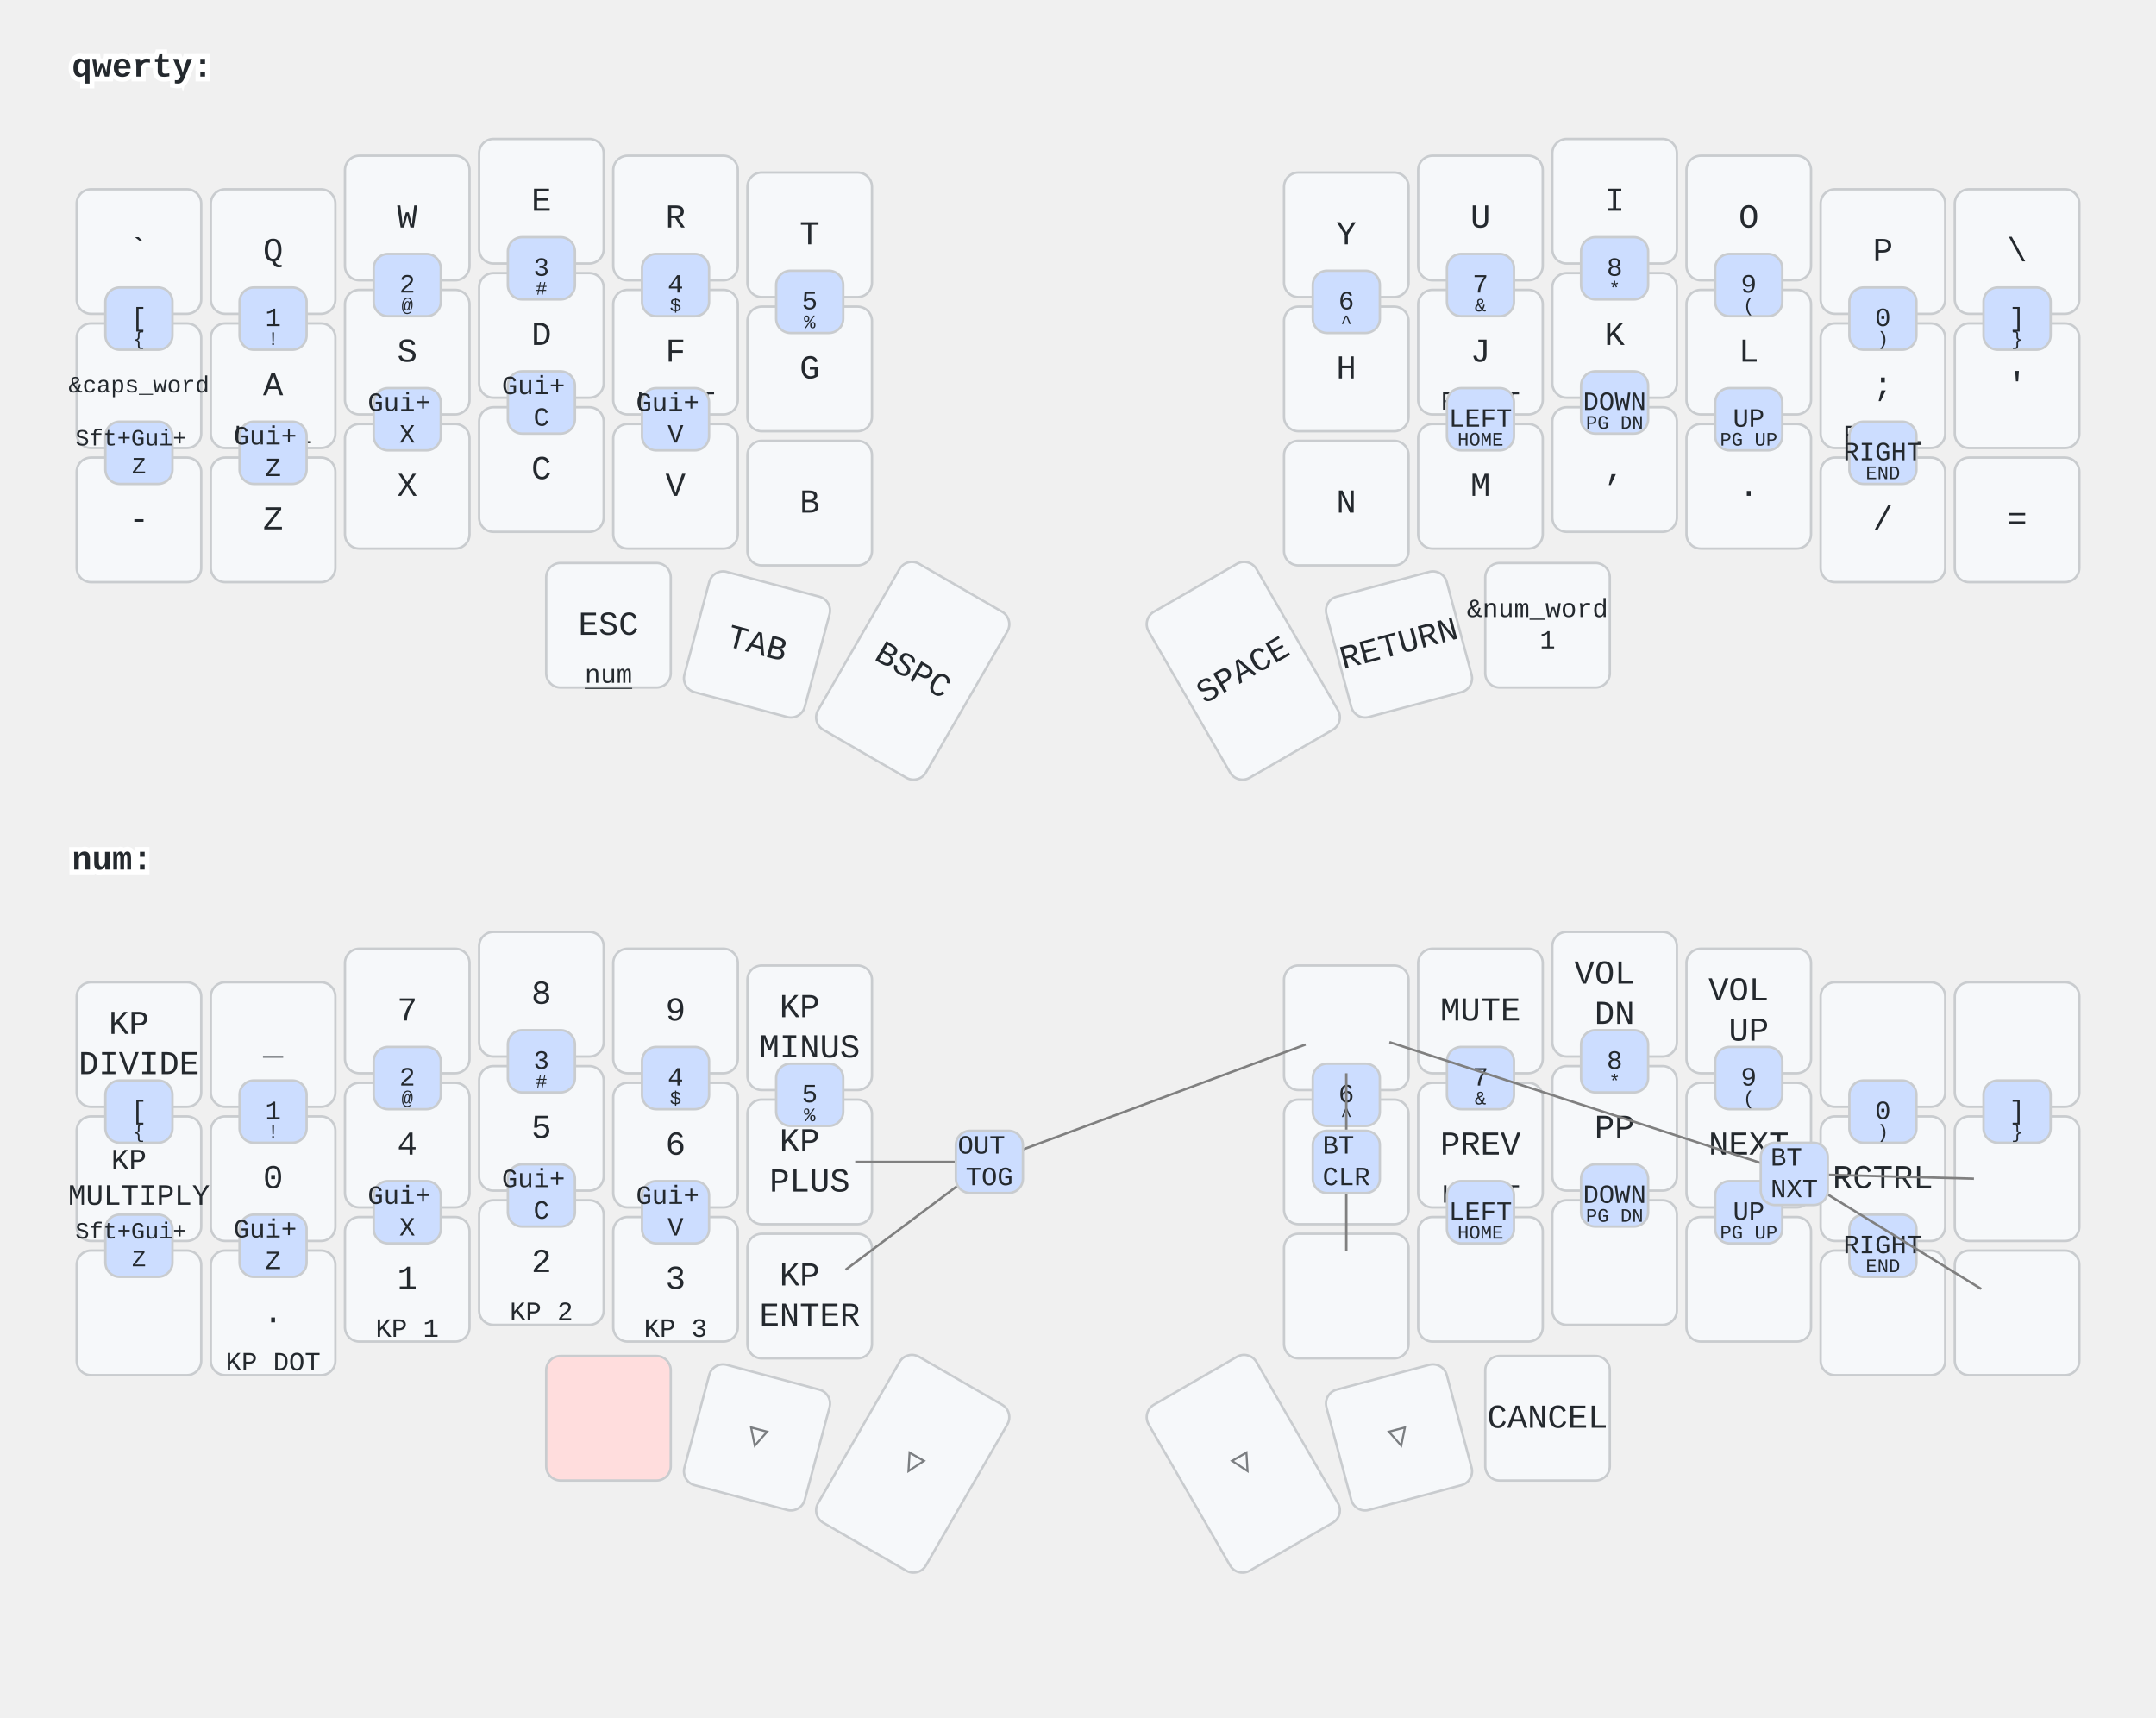
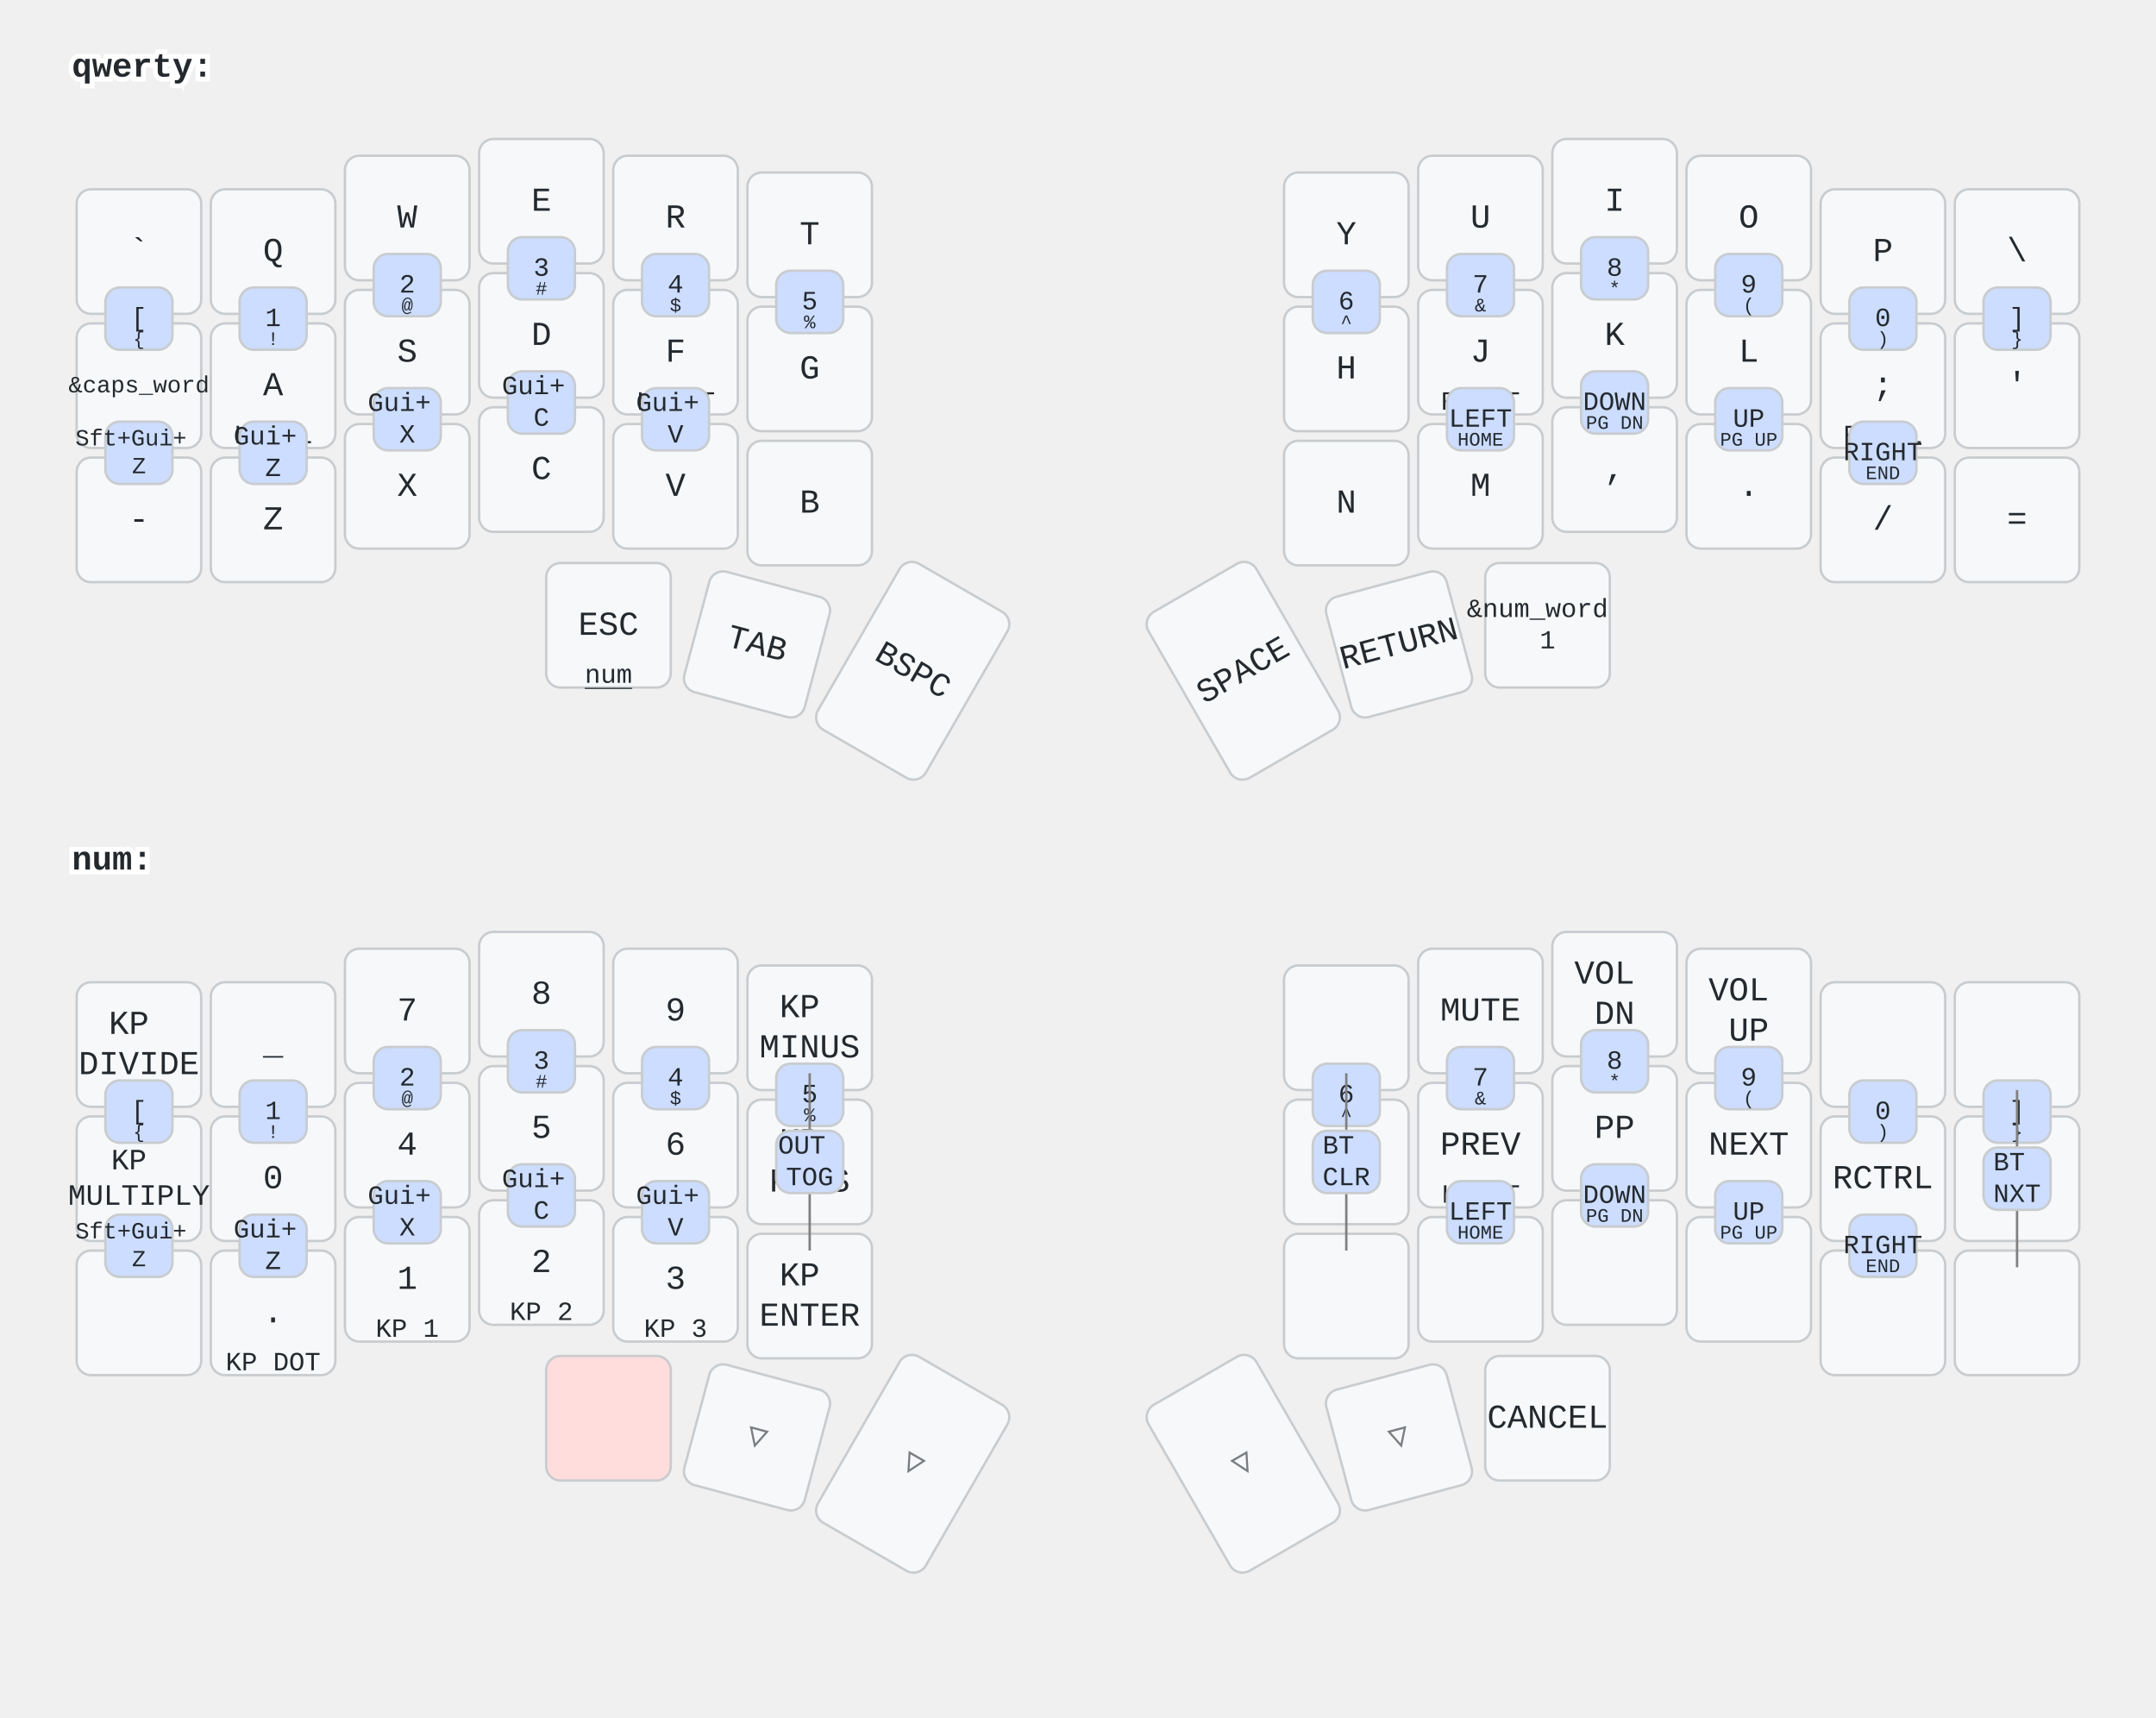
<svg xmlns="http://www.w3.org/2000/svg" width="900" height="717" viewBox="0 0 900 717" class="keymap">
  <style>/* inherit to force styles through use tags */
svg path {
    fill: inherit;
}

/* font and background color specifications */
svg.keymap {
    font-family: SFMono-Regular,Consolas,Liberation Mono,Menlo,monospace;
    font-size: 14px;
    font-kerning: normal;
    text-rendering: optimizeLegibility;
    fill: #24292e;
}

/* default key styling */
rect.key {
    fill: #f6f8fa;
}

rect.key, rect.combo {
    stroke: #c9cccf;
    stroke-width: 1;
}

/* default key side styling, only used is draw_key_sides is set */
rect.side {
    filter: brightness(90%);
}

/* color accent for combo boxes */
rect.combo, rect.combo-separate {
    fill: #cdf;
}

/* color accent for held keys */
rect.held, rect.combo.held {
    fill: #fdd;
}

/* color accent for ghost (optional) keys */
rect.ghost, rect.combo.ghost {
    stroke-dasharray: 4, 4;
    stroke-width: 2;
}

text {
    text-anchor: middle;
    dominant-baseline: middle;
}

/* styling for layer labels */
text.label {
    font-weight: bold;
    text-anchor: start;
    stroke: white;
    stroke-width: 4;
    paint-order: stroke;
}

/* styling for optional footer */
text.footer {
    text-anchor: end;
    dominant-baseline: auto;
    stroke: white;
    stroke-width: 4;
    paint-order: stroke;
}

/* styling for combo tap, and key hold/shifted label text */
text.combo, text.hold, text.shifted {
    font-size: 11px;
}

text.hold {
    text-anchor: middle;
    dominant-baseline: auto;
}

text.shifted {
    text-anchor: middle;
    dominant-baseline: hanging;
}

text.layer-activator {
    text-decoration: underline;
}

/* styling for hold/shifted label text in combo box */
text.combo.hold, text.combo.shifted {
    font-size: 8px;
}

/* lighter symbol for transparent keys */
text.trans {
    fill: #7b7e81;
}

/* styling for combo dendrons */
path.combo {
    stroke-width: 1;
    stroke: gray;
    fill: none;
}

/* Start Tabler Icons Cleanup */
/* cannot use height/width with glyphs */
.icon-tabler &gt; path {
    fill: inherit;
    stroke: inherit;
    stroke-width: 2;
}
/* hide tabler's default box */
.icon-tabler &gt; path[stroke="none"][fill="none"] {
    visibility: hidden;
}
/* End Tabler Icons Cleanup */
</style>
  <g transform="translate(30, 0)" class="layer-qwerty">
    <text x="0" y="28" class="label" id="qwerty">qwerty:</text>
    <g transform="translate(0, 56)">
      <g transform="translate(28, 49)" class="key keypos-0">
        <rect rx="6" ry="6" x="-26" y="-26" width="52" height="52" class="key" />
        <text x="0" y="0" class="key tap">`</text>
        <text x="0" y="24" class="key hold">F1</text>
      </g>
      <g transform="translate(84, 49)" class="key keypos-1">
        <rect rx="6" ry="6" x="-26" y="-26" width="52" height="52" class="key" />
        <text x="0" y="0" class="key tap">Q</text>
        <text x="0" y="24" class="key hold">F2</text>
      </g>
      <g transform="translate(140, 35)" class="key keypos-2">
        <rect rx="6" ry="6" x="-26" y="-26" width="52" height="52" class="key" />
        <text x="0" y="0" class="key tap">W</text>
        <text x="0" y="24" class="key hold">F3</text>
      </g>
      <g transform="translate(196, 28)" class="key keypos-3">
        <rect rx="6" ry="6" x="-26" y="-26" width="52" height="52" class="key" />
        <text x="0" y="0" class="key tap">E</text>
        <text x="0" y="24" class="key hold">F4</text>
      </g>
      <g transform="translate(252, 35)" class="key keypos-4">
        <rect rx="6" ry="6" x="-26" y="-26" width="52" height="52" class="key" />
        <text x="0" y="0" class="key tap">R</text>
        <text x="0" y="24" class="key hold">F5</text>
      </g>
      <g transform="translate(308, 42)" class="key keypos-5">
        <rect rx="6" ry="6" x="-26" y="-26" width="52" height="52" class="key" />
        <text x="0" y="0" class="key tap">T</text>
        <text x="0" y="24" class="key hold">F6</text>
      </g>
      <g transform="translate(532, 42)" class="key keypos-6">
        <rect rx="6" ry="6" x="-26" y="-26" width="52" height="52" class="key" />
        <text x="0" y="0" class="key tap">Y</text>
        <text x="0" y="24" class="key hold">F7</text>
      </g>
      <g transform="translate(588, 35)" class="key keypos-7">
        <rect rx="6" ry="6" x="-26" y="-26" width="52" height="52" class="key" />
        <text x="0" y="0" class="key tap">U</text>
        <text x="0" y="24" class="key hold">F8</text>
      </g>
      <g transform="translate(644, 28)" class="key keypos-8">
        <rect rx="6" ry="6" x="-26" y="-26" width="52" height="52" class="key" />
        <text x="0" y="0" class="key tap">I</text>
        <text x="0" y="24" class="key hold">F9</text>
      </g>
      <g transform="translate(700, 35)" class="key keypos-9">
        <rect rx="6" ry="6" x="-26" y="-26" width="52" height="52" class="key" />
        <text x="0" y="0" class="key tap">O</text>
        <text x="0" y="24" class="key hold">F10</text>
      </g>
      <g transform="translate(756, 49)" class="key keypos-10">
        <rect rx="6" ry="6" x="-26" y="-26" width="52" height="52" class="key" />
        <text x="0" y="0" class="key tap">P</text>
        <text x="0" y="24" class="key hold">F11</text>
      </g>
      <g transform="translate(812, 49)" class="key keypos-11">
        <rect rx="6" ry="6" x="-26" y="-26" width="52" height="52" class="key" />
        <text x="0" y="0" class="key tap">\</text>
        <text x="0" y="24" class="key hold">F12</text>
      </g>
      <g transform="translate(28, 105)" class="key keypos-12">
        <rect rx="6" ry="6" x="-26" y="-26" width="52" height="52" class="key" />
        <text x="0" y="0" class="key tap">
          <tspan style="font-size: 70%">&amp;caps_word</tspan>
        </text>
      </g>
      <g transform="translate(84, 105)" class="key keypos-13">
        <rect rx="6" ry="6" x="-26" y="-26" width="52" height="52" class="key" />
        <text x="0" y="0" class="key tap">A</text>
        <text x="0" y="24" class="key hold">LCTRL</text>
      </g>
      <g transform="translate(140, 91)" class="key keypos-14">
        <rect rx="6" ry="6" x="-26" y="-26" width="52" height="52" class="key" />
        <text x="0" y="0" class="key tap">S</text>
        <text x="0" y="24" class="key hold">LALT</text>
      </g>
      <g transform="translate(196, 84)" class="key keypos-15">
        <rect rx="6" ry="6" x="-26" y="-26" width="52" height="52" class="key" />
        <text x="0" y="0" class="key tap">D</text>
        <text x="0" y="24" class="key hold">LGUI</text>
      </g>
      <g transform="translate(252, 91)" class="key keypos-16">
        <rect rx="6" ry="6" x="-26" y="-26" width="52" height="52" class="key" />
        <text x="0" y="0" class="key tap">F</text>
        <text x="0" y="24" class="key hold">LSHFT</text>
      </g>
      <g transform="translate(308, 98)" class="key keypos-17">
        <rect rx="6" ry="6" x="-26" y="-26" width="52" height="52" class="key" />
        <text x="0" y="0" class="key tap">G</text>
      </g>
      <g transform="translate(532, 98)" class="key keypos-18">
        <rect rx="6" ry="6" x="-26" y="-26" width="52" height="52" class="key" />
        <text x="0" y="0" class="key tap">H</text>
      </g>
      <g transform="translate(588, 91)" class="key keypos-19">
        <rect rx="6" ry="6" x="-26" y="-26" width="52" height="52" class="key" />
        <text x="0" y="0" class="key tap">J</text>
        <text x="0" y="24" class="key hold">RSHFT</text>
      </g>
      <g transform="translate(644, 84)" class="key keypos-20">
        <rect rx="6" ry="6" x="-26" y="-26" width="52" height="52" class="key" />
        <text x="0" y="0" class="key tap">K</text>
        <text x="0" y="24" class="key hold">RGUI</text>
      </g>
      <g transform="translate(700, 91)" class="key keypos-21">
        <rect rx="6" ry="6" x="-26" y="-26" width="52" height="52" class="key" />
        <text x="0" y="0" class="key tap">L</text>
        <text x="0" y="24" class="key hold">RALT</text>
      </g>
      <g transform="translate(756, 105)" class="key keypos-22">
        <rect rx="6" ry="6" x="-26" y="-26" width="52" height="52" class="key" />
        <text x="0" y="0" class="key tap">;</text>
        <text x="0" y="24" class="key hold">RCTRL</text>
      </g>
      <g transform="translate(812, 105)" class="key keypos-23">
        <rect rx="6" ry="6" x="-26" y="-26" width="52" height="52" class="key" />
        <text x="0" y="0" class="key tap">'</text>
      </g>
      <g transform="translate(28, 161)" class="key keypos-24">
        <rect rx="6" ry="6" x="-26" y="-26" width="52" height="52" class="key" />
        <text x="0" y="0" class="key tap">-</text>
      </g>
      <g transform="translate(84, 161)" class="key keypos-25">
        <rect rx="6" ry="6" x="-26" y="-26" width="52" height="52" class="key" />
        <text x="0" y="0" class="key tap">Z</text>
      </g>
      <g transform="translate(140, 147)" class="key keypos-26">
        <rect rx="6" ry="6" x="-26" y="-26" width="52" height="52" class="key" />
        <text x="0" y="0" class="key tap">X</text>
      </g>
      <g transform="translate(196, 140)" class="key keypos-27">
        <rect rx="6" ry="6" x="-26" y="-26" width="52" height="52" class="key" />
        <text x="0" y="0" class="key tap">C</text>
      </g>
      <g transform="translate(252, 147)" class="key keypos-28">
        <rect rx="6" ry="6" x="-26" y="-26" width="52" height="52" class="key" />
        <text x="0" y="0" class="key tap">V</text>
      </g>
      <g transform="translate(308, 154)" class="key keypos-29">
        <rect rx="6" ry="6" x="-26" y="-26" width="52" height="52" class="key" />
        <text x="0" y="0" class="key tap">B</text>
      </g>
      <g transform="translate(532, 154)" class="key keypos-30">
        <rect rx="6" ry="6" x="-26" y="-26" width="52" height="52" class="key" />
        <text x="0" y="0" class="key tap">N</text>
      </g>
      <g transform="translate(588, 147)" class="key keypos-31">
        <rect rx="6" ry="6" x="-26" y="-26" width="52" height="52" class="key" />
        <text x="0" y="0" class="key tap">M</text>
      </g>
      <g transform="translate(644, 140)" class="key keypos-32">
        <rect rx="6" ry="6" x="-26" y="-26" width="52" height="52" class="key" />
        <text x="0" y="0" class="key tap">,</text>
      </g>
      <g transform="translate(700, 147)" class="key keypos-33">
        <rect rx="6" ry="6" x="-26" y="-26" width="52" height="52" class="key" />
        <text x="0" y="0" class="key tap">.</text>
      </g>
      <g transform="translate(756, 161)" class="key keypos-34">
        <rect rx="6" ry="6" x="-26" y="-26" width="52" height="52" class="key" />
        <text x="0" y="0" class="key tap">/</text>
      </g>
      <g transform="translate(812, 161)" class="key keypos-35">
        <rect rx="6" ry="6" x="-26" y="-26" width="52" height="52" class="key" />
        <text x="0" y="0" class="key tap">=</text>
      </g>
      <g transform="translate(224, 205)" class="key keypos-36">
        <rect rx="6" ry="6" x="-26" y="-26" width="52" height="52" class="key" />
        <text x="0" y="0" class="key tap">ESC</text>
        <a href="#num">
          <text x="0" y="24" class="key hold layer-activator">num</text>
        </a>
      </g>
      <g transform="translate(286, 213) rotate(15.0)" class="key keypos-37">
        <rect rx="6" ry="6" x="-26" y="-26" width="52" height="52" class="key" />
        <text x="0" y="0" class="key tap">TAB</text>
      </g>
      <g transform="translate(351, 224) rotate(30.0)" class="key keypos-38">
        <rect rx="6" ry="6" x="-26" y="-40" width="52" height="80" class="key" />
        <text x="0" y="0" class="key tap">BSPC</text>
      </g>
      <g transform="translate(489, 224) rotate(-30.0)" class="key keypos-39">
        <rect rx="6" ry="6" x="-26" y="-40" width="52" height="80" class="key" />
        <text x="0" y="0" class="key tap">SPACE</text>
      </g>
      <g transform="translate(554, 213) rotate(-15.0)" class="key keypos-40">
        <rect rx="6" ry="6" x="-26" y="-26" width="52" height="52" class="key" />
        <text x="0" y="0" class="key tap">RETURN</text>
      </g>
      <g transform="translate(616, 205)" class="key keypos-41">
        <rect rx="6" ry="6" x="-26" y="-26" width="52" height="52" class="key" />
        <text x="0" y="0" class="key tap">
          <tspan x="0" dy="-0.6em" style="font-size: 78%">&amp;num_word</tspan>
          <tspan x="0" dy="1.2em" style="font-size: 78%">1</tspan>
        </text>
      </g>
      <g class="combo combopos-0">
        <rect rx="6" ry="6" x="14" y="64" width="28" height="26" class="combo" />
        <text x="28" y="77" class="combo tap">[</text>
        <text x="28" y="88" class="combo hold">{</text>
      </g>
      <g class="combo combopos-1">
        <rect rx="6" ry="6" x="798" y="64" width="28" height="26" class="combo" />
        <text x="812" y="77" class="combo tap">]</text>
        <text x="812" y="88" class="combo hold">}</text>
      </g>
      <g class="combo combopos-2">
        <rect rx="6" ry="6" x="70" y="64" width="28" height="26" class="combo" />
        <text x="84" y="77" class="combo tap">1</text>
        <text x="84" y="88" class="combo hold">!</text>
      </g>
      <g class="combo combopos-3">
        <rect rx="6" ry="6" x="126" y="50" width="28" height="26" class="combo" />
        <text x="140" y="63" class="combo tap">2</text>
        <text x="140" y="74" class="combo hold">@</text>
      </g>
      <g class="combo combopos-4">
        <rect rx="6" ry="6" x="182" y="43" width="28" height="26" class="combo" />
        <text x="196" y="56" class="combo tap">3</text>
        <text x="196" y="67" class="combo hold">#</text>
      </g>
      <g class="combo combopos-5">
        <rect rx="6" ry="6" x="238" y="50" width="28" height="26" class="combo" />
        <text x="252" y="63" class="combo tap">4</text>
        <text x="252" y="74" class="combo hold">$</text>
      </g>
      <g class="combo combopos-6">
        <rect rx="6" ry="6" x="294" y="57" width="28" height="26" class="combo" />
        <text x="308" y="70" class="combo tap">5</text>
        <text x="308" y="81" class="combo hold">%</text>
      </g>
      <g class="combo combopos-7">
        <rect rx="6" ry="6" x="518" y="57" width="28" height="26" class="combo" />
        <text x="532" y="70" class="combo tap">6</text>
        <text x="532" y="81" class="combo hold">^</text>
      </g>
      <g class="combo combopos-8">
        <rect rx="6" ry="6" x="574" y="50" width="28" height="26" class="combo" />
        <text x="588" y="63" class="combo tap">7</text>
        <text x="588" y="74" class="combo hold">&amp;</text>
      </g>
      <g class="combo combopos-9">
        <rect rx="6" ry="6" x="630" y="43" width="28" height="26" class="combo" />
        <text x="644" y="56" class="combo tap">8</text>
        <text x="644" y="67" class="combo hold">*</text>
      </g>
      <g class="combo combopos-10">
        <rect rx="6" ry="6" x="686" y="50" width="28" height="26" class="combo" />
        <text x="700" y="63" class="combo tap">9</text>
        <text x="700" y="74" class="combo hold">(</text>
      </g>
      <g class="combo combopos-11">
        <rect rx="6" ry="6" x="742" y="64" width="28" height="26" class="combo" />
        <text x="756" y="77" class="combo tap">0</text>
        <text x="756" y="88" class="combo hold">)</text>
      </g>
      <g class="combo combopos-12">
        <rect rx="6" ry="6" x="14" y="120" width="28" height="26" class="combo" />
        <text x="28" y="133" class="combo tap">
          <tspan x="28" dy="-0.6em" style="font-size: 88%">Sft+Gui+</tspan>
          <tspan x="28" dy="1.2em" style="font-size: 88%">Z</tspan>
        </text>
      </g>
      <g class="combo combopos-13">
        <rect rx="6" ry="6" x="70" y="120" width="28" height="26" class="combo" />
        <text x="84" y="133" class="combo tap">
          <tspan x="84" dy="-0.6em">Gui+</tspan>
          <tspan x="84" dy="1.2em">Z</tspan>
        </text>
      </g>
      <g class="combo combopos-14">
        <rect rx="6" ry="6" x="126" y="106" width="28" height="26" class="combo" />
        <text x="140" y="119" class="combo tap">
          <tspan x="140" dy="-0.6em">Gui+</tspan>
          <tspan x="140" dy="1.2em">X</tspan>
        </text>
      </g>
      <g class="combo combopos-15">
        <rect rx="6" ry="6" x="182" y="99" width="28" height="26" class="combo" />
        <text x="196" y="112" class="combo tap">
          <tspan x="196" dy="-0.6em">Gui+</tspan>
          <tspan x="196" dy="1.2em">C</tspan>
        </text>
      </g>
      <g class="combo combopos-16">
        <rect rx="6" ry="6" x="238" y="106" width="28" height="26" class="combo" />
        <text x="252" y="119" class="combo tap">
          <tspan x="252" dy="-0.6em">Gui+</tspan>
          <tspan x="252" dy="1.2em">V</tspan>
        </text>
      </g>
      <g class="combo combopos-17">
        <rect rx="6" ry="6" x="574" y="106" width="28" height="26" class="combo" />
        <text x="588" y="119" class="combo tap">LEFT</text>
        <text x="588" y="130" class="combo hold">HOME</text>
      </g>
      <g class="combo combopos-18">
        <rect rx="6" ry="6" x="630" y="99" width="28" height="26" class="combo" />
        <text x="644" y="112" class="combo tap">DOWN</text>
        <text x="644" y="123" class="combo hold">PG DN</text>
      </g>
      <g class="combo combopos-19">
        <rect rx="6" ry="6" x="686" y="106" width="28" height="26" class="combo" />
        <text x="700" y="119" class="combo tap">UP</text>
        <text x="700" y="130" class="combo hold">PG UP</text>
      </g>
      <g class="combo combopos-20">
        <rect rx="6" ry="6" x="742" y="120" width="28" height="26" class="combo" />
        <text x="756" y="133" class="combo tap">RIGHT</text>
        <text x="756" y="144" class="combo hold">END</text>
      </g>
    </g>
  </g>
  <g transform="translate(30, 331)" class="layer-num">
    <text x="0" y="28" class="label" id="num">num:</text>
    <g transform="translate(0, 56)">
      <g transform="translate(28, 49)" class="key keypos-0">
        <rect rx="6" ry="6" x="-26" y="-26" width="52" height="52" class="key" />
        <text x="0" y="0" class="key tap">
          <tspan x="0" dy="-0.6em">KP</tspan>
          <tspan x="0" dy="1.2em">DIVIDE</tspan>
        </text>
      </g>
      <g transform="translate(84, 49)" class="key keypos-1">
        <rect rx="6" ry="6" x="-26" y="-26" width="52" height="52" class="key" />
        <text x="0" y="0" class="key tap">_</text>
      </g>
      <g transform="translate(140, 35)" class="key keypos-2">
        <rect rx="6" ry="6" x="-26" y="-26" width="52" height="52" class="key" />
        <text x="0" y="0" class="key tap">7</text>
        <text x="0" y="24" class="key hold">KP 7</text>
      </g>
      <g transform="translate(196, 28)" class="key keypos-3">
        <rect rx="6" ry="6" x="-26" y="-26" width="52" height="52" class="key" />
        <text x="0" y="0" class="key tap">8</text>
        <text x="0" y="24" class="key hold">KP 8</text>
      </g>
      <g transform="translate(252, 35)" class="key keypos-4">
        <rect rx="6" ry="6" x="-26" y="-26" width="52" height="52" class="key" />
        <text x="0" y="0" class="key tap">9</text>
        <text x="0" y="24" class="key hold">KP 9</text>
      </g>
      <g transform="translate(308, 42)" class="key keypos-5">
        <rect rx="6" ry="6" x="-26" y="-26" width="52" height="52" class="key" />
        <text x="0" y="0" class="key tap">
          <tspan x="0" dy="-0.6em">KP</tspan>
          <tspan x="0" dy="1.2em">MINUS</tspan>
        </text>
      </g>
      <g transform="translate(532, 42)" class="key keypos-6">
        <rect rx="6" ry="6" x="-26" y="-26" width="52" height="52" class="key" />
      </g>
      <g transform="translate(588, 35)" class="key keypos-7">
        <rect rx="6" ry="6" x="-26" y="-26" width="52" height="52" class="key" />
        <text x="0" y="0" class="key tap">MUTE</text>
      </g>
      <g transform="translate(644, 28)" class="key keypos-8">
        <rect rx="6" ry="6" x="-26" y="-26" width="52" height="52" class="key" />
        <text x="0" y="0" class="key tap">
          <tspan x="0" dy="-0.6em">VOL</tspan>
          <tspan x="0" dy="1.2em">DN</tspan>
        </text>
      </g>
      <g transform="translate(700, 35)" class="key keypos-9">
        <rect rx="6" ry="6" x="-26" y="-26" width="52" height="52" class="key" />
        <text x="0" y="0" class="key tap">
          <tspan x="0" dy="-0.6em">VOL</tspan>
          <tspan x="0" dy="1.2em">UP</tspan>
        </text>
      </g>
      <g transform="translate(756, 49)" class="key keypos-10">
        <rect rx="6" ry="6" x="-26" y="-26" width="52" height="52" class="key" />
      </g>
      <g transform="translate(812, 49)" class="key keypos-11">
        <rect rx="6" ry="6" x="-26" y="-26" width="52" height="52" class="key" />
      </g>
      <g transform="translate(28, 105)" class="key keypos-12">
        <rect rx="6" ry="6" x="-26" y="-26" width="52" height="52" class="key" />
        <text x="0" y="0" class="key tap">
          <tspan x="0" dy="-0.6em" style="font-size: 88%">KP</tspan>
          <tspan x="0" dy="1.2em" style="font-size: 88%">MULTIPLY</tspan>
        </text>
      </g>
      <g transform="translate(84, 105)" class="key keypos-13">
        <rect rx="6" ry="6" x="-26" y="-26" width="52" height="52" class="key" />
        <text x="0" y="0" class="key tap">0</text>
        <text x="0" y="24" class="key hold">KP 0</text>
      </g>
      <g transform="translate(140, 91)" class="key keypos-14">
        <rect rx="6" ry="6" x="-26" y="-26" width="52" height="52" class="key" />
        <text x="0" y="0" class="key tap">4</text>
        <text x="0" y="24" class="key hold">KP 4</text>
      </g>
      <g transform="translate(196, 84)" class="key keypos-15">
        <rect rx="6" ry="6" x="-26" y="-26" width="52" height="52" class="key" />
        <text x="0" y="0" class="key tap">5</text>
        <text x="0" y="24" class="key hold">KP 5</text>
      </g>
      <g transform="translate(252, 91)" class="key keypos-16">
        <rect rx="6" ry="6" x="-26" y="-26" width="52" height="52" class="key" />
        <text x="0" y="0" class="key tap">6</text>
        <text x="0" y="24" class="key hold">KP 6</text>
      </g>
      <g transform="translate(308, 98)" class="key keypos-17">
        <rect rx="6" ry="6" x="-26" y="-26" width="52" height="52" class="key" />
        <text x="0" y="0" class="key tap">
          <tspan x="0" dy="-0.6em">KP</tspan>
          <tspan x="0" dy="1.2em">PLUS</tspan>
        </text>
      </g>
      <g transform="translate(532, 98)" class="key keypos-18">
        <rect rx="6" ry="6" x="-26" y="-26" width="52" height="52" class="key" />
      </g>
      <g transform="translate(588, 91)" class="key keypos-19">
        <rect rx="6" ry="6" x="-26" y="-26" width="52" height="52" class="key" />
        <text x="0" y="0" class="key tap">PREV</text>
        <text x="0" y="24" class="key hold">LSHFT</text>
      </g>
      <g transform="translate(644, 84)" class="key keypos-20">
        <rect rx="6" ry="6" x="-26" y="-26" width="52" height="52" class="key" />
        <text x="0" y="0" class="key tap">PP</text>
        <text x="0" y="24" class="key hold">RGUI</text>
      </g>
      <g transform="translate(700, 91)" class="key keypos-21">
        <rect rx="6" ry="6" x="-26" y="-26" width="52" height="52" class="key" />
        <text x="0" y="0" class="key tap">NEXT</text>
        <text x="0" y="24" class="key hold">RALT</text>
      </g>
      <g transform="translate(756, 105)" class="key keypos-22">
        <rect rx="6" ry="6" x="-26" y="-26" width="52" height="52" class="key" />
        <text x="0" y="0" class="key tap">RCTRL</text>
      </g>
      <g transform="translate(812, 105)" class="key keypos-23">
        <rect rx="6" ry="6" x="-26" y="-26" width="52" height="52" class="key" />
      </g>
      <g transform="translate(28, 161)" class="key keypos-24">
        <rect rx="6" ry="6" x="-26" y="-26" width="52" height="52" class="key" />
      </g>
      <g transform="translate(84, 161)" class="key keypos-25">
        <rect rx="6" ry="6" x="-26" y="-26" width="52" height="52" class="key" />
        <text x="0" y="0" class="key tap">.</text>
        <text x="0" y="24" class="key hold">KP DOT</text>
      </g>
      <g transform="translate(140, 147)" class="key keypos-26">
        <rect rx="6" ry="6" x="-26" y="-26" width="52" height="52" class="key" />
        <text x="0" y="0" class="key tap">1</text>
        <text x="0" y="24" class="key hold">KP 1</text>
      </g>
      <g transform="translate(196, 140)" class="key keypos-27">
        <rect rx="6" ry="6" x="-26" y="-26" width="52" height="52" class="key" />
        <text x="0" y="0" class="key tap">2</text>
        <text x="0" y="24" class="key hold">KP 2</text>
      </g>
      <g transform="translate(252, 147)" class="key keypos-28">
        <rect rx="6" ry="6" x="-26" y="-26" width="52" height="52" class="key" />
        <text x="0" y="0" class="key tap">3</text>
        <text x="0" y="24" class="key hold">KP 3</text>
      </g>
      <g transform="translate(308, 154)" class="key keypos-29">
        <rect rx="6" ry="6" x="-26" y="-26" width="52" height="52" class="key" />
        <text x="0" y="0" class="key tap">
          <tspan x="0" dy="-0.6em">KP</tspan>
          <tspan x="0" dy="1.2em">ENTER</tspan>
        </text>
      </g>
      <g transform="translate(532, 154)" class="key keypos-30">
        <rect rx="6" ry="6" x="-26" y="-26" width="52" height="52" class="key" />
      </g>
      <g transform="translate(588, 147)" class="key keypos-31">
        <rect rx="6" ry="6" x="-26" y="-26" width="52" height="52" class="key" />
      </g>
      <g transform="translate(644, 140)" class="key keypos-32">
        <rect rx="6" ry="6" x="-26" y="-26" width="52" height="52" class="key" />
      </g>
      <g transform="translate(700, 147)" class="key keypos-33">
        <rect rx="6" ry="6" x="-26" y="-26" width="52" height="52" class="key" />
      </g>
      <g transform="translate(756, 161)" class="key keypos-34">
        <rect rx="6" ry="6" x="-26" y="-26" width="52" height="52" class="key" />
      </g>
      <g transform="translate(812, 161)" class="key keypos-35">
        <rect rx="6" ry="6" x="-26" y="-26" width="52" height="52" class="key" />
      </g>
      <g transform="translate(224, 205)" class="key held keypos-36">
        <rect rx="6" ry="6" x="-26" y="-26" width="52" height="52" class="key held" />
      </g>
      <g transform="translate(286, 213) rotate(15.0)" class="key trans keypos-37">
        <rect rx="6" ry="6" x="-26" y="-26" width="52" height="52" class="key trans" />
        <text x="0" y="0" class="key trans tap">▽</text>
      </g>
      <g transform="translate(351, 224) rotate(30.0)" class="key trans keypos-38">
        <rect rx="6" ry="6" x="-26" y="-40" width="52" height="80" class="key trans" />
        <text x="0" y="0" class="key trans tap">▽</text>
      </g>
      <g transform="translate(489, 224) rotate(-30.0)" class="key trans keypos-39">
        <rect rx="6" ry="6" x="-26" y="-40" width="52" height="80" class="key trans" />
        <text x="0" y="0" class="key trans tap">▽</text>
      </g>
      <g transform="translate(554, 213) rotate(-15.0)" class="key trans keypos-40">
        <rect rx="6" ry="6" x="-26" y="-26" width="52" height="52" class="key trans" />
        <text x="0" y="0" class="key trans tap">▽</text>
      </g>
      <g transform="translate(616, 205)" class="key keypos-41">
        <rect rx="6" ry="6" x="-26" y="-26" width="52" height="52" class="key" />
        <text x="0" y="0" class="key tap">CANCEL</text>
      </g>
      <g class="combo combopos-0">
        <rect rx="6" ry="6" x="14" y="64" width="28" height="26" class="combo" />
        <text x="28" y="77" class="combo tap">[</text>
        <text x="28" y="88" class="combo hold">{</text>
      </g>
      <g class="combo combopos-1">
        <rect rx="6" ry="6" x="798" y="64" width="28" height="26" class="combo" />
        <text x="812" y="77" class="combo tap">]</text>
        <text x="812" y="88" class="combo hold">}</text>
      </g>
      <g class="combo combopos-2">
        <rect rx="6" ry="6" x="70" y="64" width="28" height="26" class="combo" />
        <text x="84" y="77" class="combo tap">1</text>
        <text x="84" y="88" class="combo hold">!</text>
      </g>
      <g class="combo combopos-3">
        <rect rx="6" ry="6" x="126" y="50" width="28" height="26" class="combo" />
        <text x="140" y="63" class="combo tap">2</text>
        <text x="140" y="74" class="combo hold">@</text>
      </g>
      <g class="combo combopos-4">
        <rect rx="6" ry="6" x="182" y="43" width="28" height="26" class="combo" />
        <text x="196" y="56" class="combo tap">3</text>
        <text x="196" y="67" class="combo hold">#</text>
      </g>
      <g class="combo combopos-5">
        <rect rx="6" ry="6" x="238" y="50" width="28" height="26" class="combo" />
        <text x="252" y="63" class="combo tap">4</text>
        <text x="252" y="74" class="combo hold">$</text>
      </g>
      <g class="combo combopos-6">
        <rect rx="6" ry="6" x="294" y="57" width="28" height="26" class="combo" />
        <text x="308" y="70" class="combo tap">5</text>
        <text x="308" y="81" class="combo hold">%</text>
      </g>
      <g class="combo combopos-7">
        <rect rx="6" ry="6" x="518" y="57" width="28" height="26" class="combo" />
        <text x="532" y="70" class="combo tap">6</text>
        <text x="532" y="81" class="combo hold">^</text>
      </g>
      <g class="combo combopos-8">
        <rect rx="6" ry="6" x="574" y="50" width="28" height="26" class="combo" />
        <text x="588" y="63" class="combo tap">7</text>
        <text x="588" y="74" class="combo hold">&amp;</text>
      </g>
      <g class="combo combopos-9">
        <rect rx="6" ry="6" x="630" y="43" width="28" height="26" class="combo" />
        <text x="644" y="56" class="combo tap">8</text>
        <text x="644" y="67" class="combo hold">*</text>
      </g>
      <g class="combo combopos-10">
        <rect rx="6" ry="6" x="686" y="50" width="28" height="26" class="combo" />
        <text x="700" y="63" class="combo tap">9</text>
        <text x="700" y="74" class="combo hold">(</text>
      </g>
      <g class="combo combopos-11">
        <rect rx="6" ry="6" x="742" y="64" width="28" height="26" class="combo" />
        <text x="756" y="77" class="combo tap">0</text>
        <text x="756" y="88" class="combo hold">)</text>
      </g>
      <g class="combo combopos-12">
        <rect rx="6" ry="6" x="14" y="120" width="28" height="26" class="combo" />
        <text x="28" y="133" class="combo tap">
          <tspan x="28" dy="-0.6em" style="font-size: 88%">Sft+Gui+</tspan>
          <tspan x="28" dy="1.2em" style="font-size: 88%">Z</tspan>
        </text>
      </g>
      <g class="combo combopos-13">
        <rect rx="6" ry="6" x="70" y="120" width="28" height="26" class="combo" />
        <text x="84" y="133" class="combo tap">
          <tspan x="84" dy="-0.6em">Gui+</tspan>
          <tspan x="84" dy="1.2em">Z</tspan>
        </text>
      </g>
      <g class="combo combopos-14">
        <rect rx="6" ry="6" x="126" y="106" width="28" height="26" class="combo" />
        <text x="140" y="119" class="combo tap">
          <tspan x="140" dy="-0.6em">Gui+</tspan>
          <tspan x="140" dy="1.2em">X</tspan>
        </text>
      </g>
      <g class="combo combopos-15">
        <rect rx="6" ry="6" x="182" y="99" width="28" height="26" class="combo" />
        <text x="196" y="112" class="combo tap">
          <tspan x="196" dy="-0.6em">Gui+</tspan>
          <tspan x="196" dy="1.2em">C</tspan>
        </text>
      </g>
      <g class="combo combopos-16">
        <rect rx="6" ry="6" x="238" y="106" width="28" height="26" class="combo" />
        <text x="252" y="119" class="combo tap">
          <tspan x="252" dy="-0.6em">Gui+</tspan>
          <tspan x="252" dy="1.2em">V</tspan>
        </text>
      </g>
      <g class="combo combopos-17">
        <rect rx="6" ry="6" x="574" y="106" width="28" height="26" class="combo" />
        <text x="588" y="119" class="combo tap">LEFT</text>
        <text x="588" y="130" class="combo hold">HOME</text>
      </g>
      <g class="combo combopos-18">
        <rect rx="6" ry="6" x="630" y="99" width="28" height="26" class="combo" />
        <text x="644" y="112" class="combo tap">DOWN</text>
        <text x="644" y="123" class="combo hold">PG DN</text>
      </g>
      <g class="combo combopos-19">
        <rect rx="6" ry="6" x="686" y="106" width="28" height="26" class="combo" />
        <text x="700" y="119" class="combo tap">UP</text>
        <text x="700" y="130" class="combo hold">PG UP</text>
      </g>
      <g class="combo combopos-20">
        <rect rx="6" ry="6" x="742" y="120" width="28" height="26" class="combo" />
        <text x="756" y="133" class="combo tap">RIGHT</text>
        <text x="756" y="144" class="combo hold">END</text>
      </g>
      <g class="combo combopos-21">
        <path d="M532,98 l0,-37" class="combo" />
        <path d="M532,98 l0,37" class="combo" />
        <rect rx="6" ry="6" x="518" y="85" width="28" height="26" class="combo" />
        <text x="532" y="98" class="combo tap">
          <tspan x="532" dy="-0.6em">BT</tspan>
          <tspan x="532" dy="1.2em">CLR</tspan>
        </text>
      </g>
      <g class="combo combopos-22">
-         <path d="M719,103 l-169,-55" class="combo" />
-         <path d="M719,103 l75,2" class="combo" />
-         <path d="M719,103 l78,48" class="combo" />
-         <rect rx="6" ry="6" x="705" y="90" width="28" height="26" class="combo" />
-         <text x="719" y="103" class="combo tap">
-           <tspan x="719" dy="-0.6em">BT</tspan>
-           <tspan x="719" dy="1.2em">NXT</tspan>
+         <path d="M812,105 l0,-37" class="combo" />
+         <path d="M812,105 l0,37" class="combo" />
+         <rect rx="6" ry="6" x="798" y="92" width="28" height="26" class="combo" />
+         <text x="812" y="105" class="combo tap">
+           <tspan x="812" dy="-0.6em">BT</tspan>
+           <tspan x="812" dy="1.2em">NXT</tspan>
        </text>
      </g>
      <g class="combo combopos-23">
-         <path d="M383,98 l132,-49" class="combo" />
-         <path d="M383,98 l-56,0" class="combo" />
-         <path d="M383,98 l-60,45" class="combo" />
-         <rect rx="6" ry="6" x="369" y="85" width="28" height="26" class="combo" />
-         <text x="383" y="98" class="combo tap">
-           <tspan x="383" dy="-0.6em">OUT</tspan>
-           <tspan x="383" dy="1.2em">TOG</tspan>
+         <path d="M308,98 l0,-37" class="combo" />
+         <path d="M308,98 l0,37" class="combo" />
+         <rect rx="6" ry="6" x="294" y="85" width="28" height="26" class="combo" />
+         <text x="308" y="98" class="combo tap">
+           <tspan x="308" dy="-0.6em">OUT</tspan>
+           <tspan x="308" dy="1.2em">TOG</tspan>
        </text>
      </g>
    </g>
  </g>
</svg>
